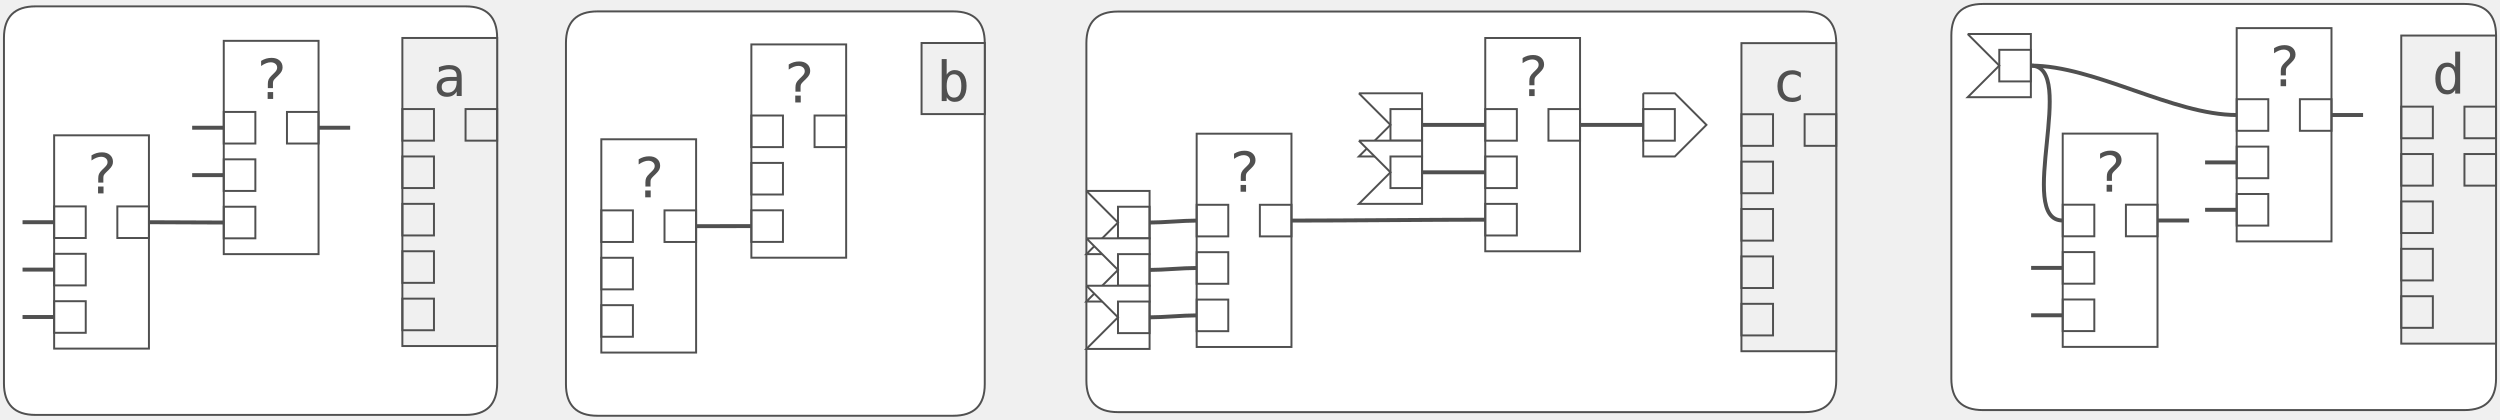
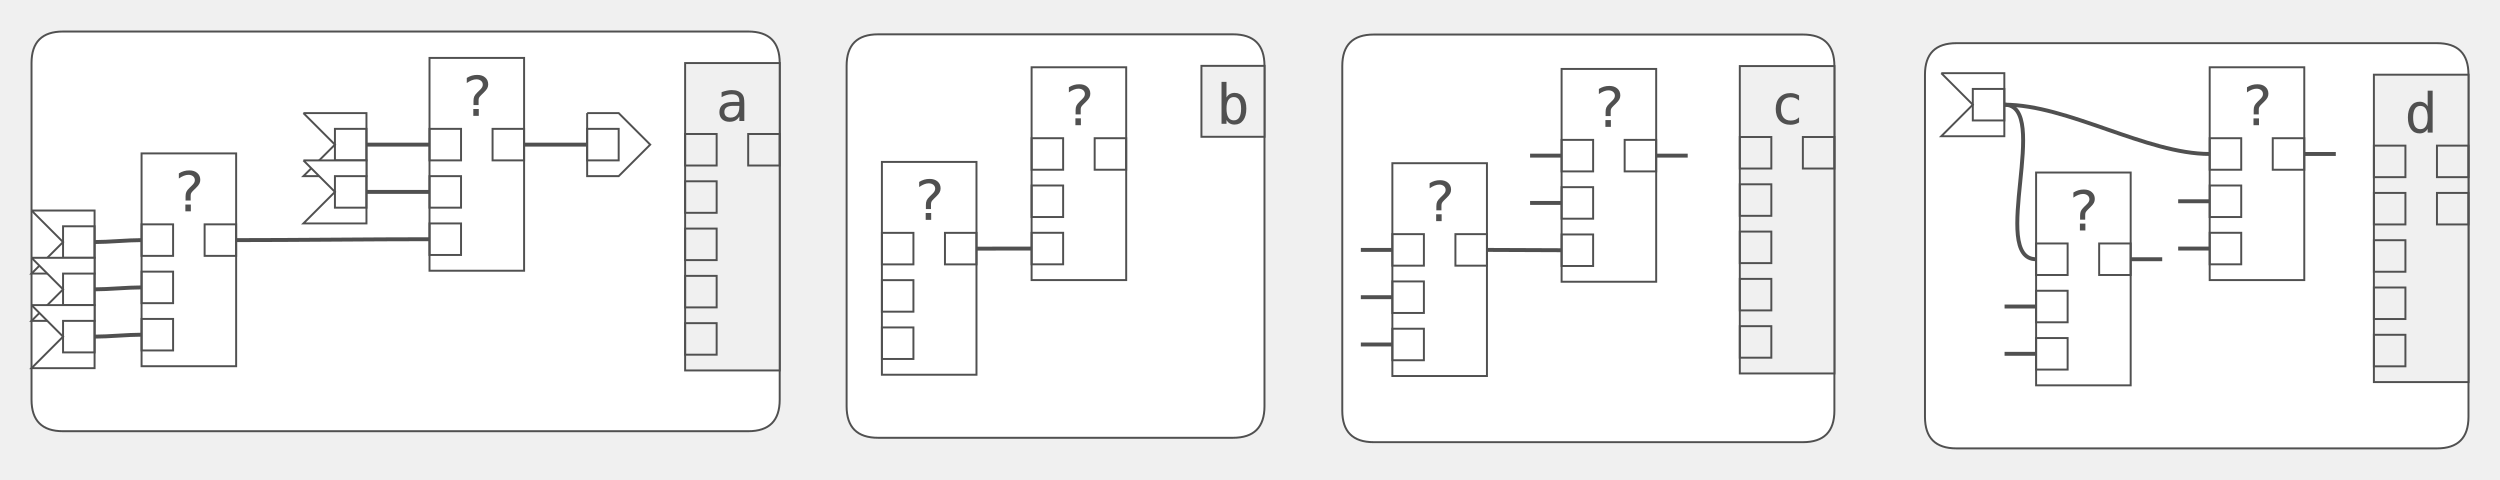
- <svg xmlns="http://www.w3.org/2000/svg" version="1.1" width="632.959" height="106.263">
+ <svg xmlns="http://www.w3.org/2000/svg" version="1.1" width="634.364" height="121.779">
  <defs />
-   <g transform="translate(-402.3686,-74.05709)">
+   <g transform="translate(-337.0373,-68.00673)">
    <g>
-       <path fill="white" stroke="#505050" paint-order="fill stroke markers" d=" M 403.369 83.669 L 403.369 171.106 Q 403.369 179.106 411.369 179.106 L 520.24 179.106 Q 528.24 179.106 528.24 171.106 L 528.24 83.669 Q 528.24 75.669 520.24 75.669 L 411.369 75.669 Q 403.369 75.669 403.369 83.669" stroke-miterlimit="10" stroke-width="0.5" stroke-dasharray="" />
-       <path fill="#F0F0F0" stroke="#505050" paint-order="fill stroke markers" d=" M 504.24 83.669 L 528.24 83.669 L 528.24 161.669 L 504.24 161.669 L 504.24 83.669 Z" stroke-miterlimit="10" stroke-width="0.5" stroke-dasharray="" />
+       <path fill="white" stroke="#505050" paint-order="fill stroke markers" d=" M 677.634 84.771 L 677.634 172.207 Q 677.634 180.207 685.634 180.207 L 794.506 180.207 Q 802.506 180.207 802.506 172.207 L 802.506 84.771 Q 802.506 76.771 794.506 76.771 L 685.634 76.771 Q 677.634 76.771 677.634 84.771" stroke-miterlimit="10" stroke-width="0.5" stroke-dasharray="" />
+       <path fill="#F0F0F0" stroke="#505050" paint-order="fill stroke markers" d=" M 778.506 84.771 L 802.506 84.771 L 802.506 162.771 L 778.506 162.771 L 778.506 84.771 Z" stroke-miterlimit="10" stroke-width="0.5" stroke-dasharray="" />
      <path fill="none" stroke="none" />
-       <text fill="#505050" stroke="none" font-family="monospace" font-size="14px" font-style="normal" font-weight="normal" text-decoration="normal" x="516.24" y="101.669" text-anchor="middle" dominant-baseline="text-after-edge">a</text>
-       <path fill="none" stroke="#505050" paint-order="fill stroke markers" d=" M 504.24 101.669 L 512.24 101.669 L 512.24 109.669 L 504.24 109.669 L 504.24 101.669 Z" stroke-miterlimit="10" stroke-width="0.5" stroke-dasharray="" />
-       <path fill="none" stroke="#505050" paint-order="fill stroke markers" d=" M 504.24 113.669 L 512.24 113.669 L 512.24 121.669 L 504.24 121.669 L 504.24 113.669 Z" stroke-miterlimit="10" stroke-width="0.5" stroke-dasharray="" />
-       <path fill="none" stroke="#505050" paint-order="fill stroke markers" d=" M 504.24 125.669 L 512.24 125.669 L 512.24 133.669 L 504.24 133.669 L 504.24 125.669 Z" stroke-miterlimit="10" stroke-width="0.5" stroke-dasharray="" />
-       <path fill="none" stroke="#505050" paint-order="fill stroke markers" d=" M 504.24 137.669 L 512.24 137.669 L 512.24 145.669 L 504.24 145.669 L 504.24 137.669 Z" stroke-miterlimit="10" stroke-width="0.5" stroke-dasharray="" />
-       <path fill="none" stroke="#505050" paint-order="fill stroke markers" d=" M 504.24 149.669 L 512.24 149.669 L 512.24 157.669 L 504.24 157.669 L 504.24 149.669 Z" stroke-miterlimit="10" stroke-width="0.5" stroke-dasharray="" />
-       <path fill="none" stroke="#505050" paint-order="fill stroke markers" d=" M 520.24 101.669 L 528.24 101.669 L 528.24 109.669 L 520.24 109.669 L 520.24 101.669 Z" stroke-miterlimit="10" stroke-width="0.5" stroke-dasharray="" />
-       <path fill="none" stroke="#505050" paint-order="fill stroke markers" d=" M 459.021 106.397 L 451.021 106.397 M 459.021 118.397 L 451.021 118.397 M 416.077 130.317 L 408.077 130.317 M 416.077 142.317 L 408.077 142.317 M 416.077 154.317 L 408.077 154.317 M 483.021 106.397 L 491.021 106.397" stroke-miterlimit="10" stroke-dasharray="" />
-       <path fill="white" stroke="#505050" paint-order="fill stroke markers" d=" M 416.077 108.317 L 440.077 108.317 L 440.077 162.317 L 416.077 162.317 L 416.077 108.317 Z" stroke-miterlimit="10" stroke-width="0.5" stroke-dasharray="" />
+       <text fill="#505050" stroke="none" font-family="monospace" font-size="14px" font-style="normal" font-weight="normal" text-decoration="normal" x="790.506" y="102.771" text-anchor="middle" dominant-baseline="text-after-edge">c</text>
+       <path fill="none" stroke="#505050" paint-order="fill stroke markers" d=" M 778.506 102.771 L 786.506 102.771 L 786.506 110.771 L 778.506 110.771 L 778.506 102.771 Z" stroke-miterlimit="10" stroke-width="0.5" stroke-dasharray="" />
+       <path fill="none" stroke="#505050" paint-order="fill stroke markers" d=" M 778.506 114.771 L 786.506 114.771 L 786.506 122.771 L 778.506 122.771 L 778.506 114.771 Z" stroke-miterlimit="10" stroke-width="0.5" stroke-dasharray="" />
+       <path fill="none" stroke="#505050" paint-order="fill stroke markers" d=" M 778.506 126.771 L 786.506 126.771 L 786.506 134.771 L 778.506 134.771 L 778.506 126.771 Z" stroke-miterlimit="10" stroke-width="0.5" stroke-dasharray="" />
+       <path fill="none" stroke="#505050" paint-order="fill stroke markers" d=" M 778.506 138.771 L 786.506 138.771 L 786.506 146.771 L 778.506 146.771 L 778.506 138.771 Z" stroke-miterlimit="10" stroke-width="0.5" stroke-dasharray="" />
+       <path fill="none" stroke="#505050" paint-order="fill stroke markers" d=" M 778.506 150.771 L 786.506 150.771 L 786.506 158.771 L 778.506 158.771 L 778.506 150.771 Z" stroke-miterlimit="10" stroke-width="0.5" stroke-dasharray="" />
+       <path fill="none" stroke="#505050" paint-order="fill stroke markers" d=" M 794.506 102.771 L 802.506 102.771 L 802.506 110.771 L 794.506 110.771 L 794.506 102.771 Z" stroke-miterlimit="10" stroke-width="0.5" stroke-dasharray="" />
+       <path fill="none" stroke="#505050" paint-order="fill stroke markers" d=" M 733.287 107.499 L 725.287 107.499 M 733.287 119.499 L 725.287 119.499 M 690.343 131.419 L 682.343 131.419 M 690.343 143.419 L 682.343 143.419 M 690.343 155.419 L 682.343 155.419 M 757.287 107.499 L 765.287 107.499" stroke-miterlimit="10" stroke-dasharray="" />
+       <path fill="white" stroke="#505050" paint-order="fill stroke markers" d=" M 690.343 109.419 L 714.343 109.419 L 714.343 163.419 L 690.343 163.419 L 690.343 109.419 Z" stroke-miterlimit="10" stroke-width="0.5" stroke-dasharray="" />
      <path fill="#F0F0F0" stroke="none" paint-order="stroke fill markers" d="" />
      <path fill="none" stroke="none" />
-       <text fill="#505050" stroke="none" font-family="monospace" font-size="14px" font-style="normal" font-weight="normal" text-decoration="normal" x="428.077" y="126.317" text-anchor="middle" dominant-baseline="text-after-edge">?</text>
-       <path fill="none" stroke="#505050" paint-order="fill stroke markers" d=" M 416.077 126.317 L 424.077 126.317 L 424.077 134.317 L 416.077 134.317 L 416.077 126.317 Z" stroke-miterlimit="10" stroke-width="0.5" stroke-dasharray="" />
-       <path fill="none" stroke="#505050" paint-order="fill stroke markers" d=" M 416.077 138.317 L 424.077 138.317 L 424.077 146.317 L 416.077 146.317 L 416.077 138.317 Z" stroke-miterlimit="10" stroke-width="0.5" stroke-dasharray="" />
-       <path fill="none" stroke="#505050" paint-order="fill stroke markers" d=" M 416.077 150.317 L 424.077 150.317 L 424.077 158.317 L 416.077 158.317 L 416.077 150.317 Z" stroke-miterlimit="10" stroke-width="0.5" stroke-dasharray="" />
-       <path fill="none" stroke="#505050" paint-order="fill stroke markers" d=" M 432.077 126.317 L 440.077 126.317 L 440.077 134.317 L 432.077 134.317 L 432.077 126.317 Z" stroke-miterlimit="10" stroke-width="0.5" stroke-dasharray="" />
-       <path fill="white" stroke="#505050" paint-order="fill stroke markers" d=" M 459.021 84.397 L 483.021 84.397 L 483.021 138.397 L 459.021 138.397 L 459.021 84.397 Z" stroke-miterlimit="10" stroke-width="0.5" stroke-dasharray="" />
+       <text fill="#505050" stroke="none" font-family="monospace" font-size="14px" font-style="normal" font-weight="normal" text-decoration="normal" x="702.343" y="127.419" text-anchor="middle" dominant-baseline="text-after-edge">?</text>
+       <path fill="none" stroke="#505050" paint-order="fill stroke markers" d=" M 690.343 127.419 L 698.343 127.419 L 698.343 135.419 L 690.343 135.419 L 690.343 127.419 Z" stroke-miterlimit="10" stroke-width="0.5" stroke-dasharray="" />
+       <path fill="none" stroke="#505050" paint-order="fill stroke markers" d=" M 690.343 139.419 L 698.343 139.419 L 698.343 147.419 L 690.343 147.419 L 690.343 139.419 Z" stroke-miterlimit="10" stroke-width="0.5" stroke-dasharray="" />
+       <path fill="none" stroke="#505050" paint-order="fill stroke markers" d=" M 690.343 151.419 L 698.343 151.419 L 698.343 159.419 L 690.343 159.419 L 690.343 151.419 Z" stroke-miterlimit="10" stroke-width="0.5" stroke-dasharray="" />
+       <path fill="none" stroke="#505050" paint-order="fill stroke markers" d=" M 706.343 127.419 L 714.343 127.419 L 714.343 135.419 L 706.343 135.419 L 706.343 127.419 Z" stroke-miterlimit="10" stroke-width="0.5" stroke-dasharray="" />
+       <path fill="white" stroke="#505050" paint-order="fill stroke markers" d=" M 733.287 85.499 L 757.287 85.499 L 757.287 139.499 L 733.287 139.499 L 733.287 85.499 Z" stroke-miterlimit="10" stroke-width="0.5" stroke-dasharray="" />
      <path fill="#F0F0F0" stroke="none" paint-order="stroke fill markers" d="" />
      <path fill="none" stroke="none" />
-       <text fill="#505050" stroke="none" font-family="monospace" font-size="14px" font-style="normal" font-weight="normal" text-decoration="normal" x="471.021" y="102.397" text-anchor="middle" dominant-baseline="text-after-edge">?</text>
-       <path fill="none" stroke="#505050" paint-order="fill stroke markers" d=" M 459.021 102.397 L 467.021 102.397 L 467.021 110.397 L 459.021 110.397 L 459.021 102.397 Z" stroke-miterlimit="10" stroke-width="0.5" stroke-dasharray="" />
-       <path fill="none" stroke="#505050" paint-order="fill stroke markers" d=" M 459.021 114.397 L 467.021 114.397 L 467.021 122.397 L 459.021 122.397 L 459.021 114.397 Z" stroke-miterlimit="10" stroke-width="0.5" stroke-dasharray="" />
-       <path fill="none" stroke="#505050" paint-order="fill stroke markers" d=" M 459.021 126.397 L 467.021 126.397 L 467.021 134.397 L 459.021 134.397 L 459.021 126.397 Z" stroke-miterlimit="10" stroke-width="0.5" stroke-dasharray="" />
-       <path fill="none" stroke="#505050" paint-order="fill stroke markers" d=" M 475.021 102.397 L 483.021 102.397 L 483.021 110.397 L 475.021 110.397 L 475.021 102.397 Z" stroke-miterlimit="10" stroke-width="0.5" stroke-dasharray="" />
-       <path fill="white" stroke="#505050" paint-order="fill stroke markers" d=" M 545.659 84.944 L 545.659 171.32 Q 545.659 179.32 553.659 179.32 L 643.692 179.32 Q 651.692 179.32 651.692 171.32 L 651.692 84.944 Q 651.692 76.944 643.692 76.944 L 553.659 76.944 Q 545.659 76.944 545.659 84.944" stroke-miterlimit="10" stroke-width="0.5" stroke-dasharray="" />
-       <path fill="#F0F0F0" stroke="#505050" paint-order="fill stroke markers" d=" M 635.692 84.944 L 651.692 84.944 L 651.692 102.944 L 635.692 102.944 L 635.692 84.944 Z" stroke-miterlimit="10" stroke-width="0.5" stroke-dasharray="" />
+       <text fill="#505050" stroke="none" font-family="monospace" font-size="14px" font-style="normal" font-weight="normal" text-decoration="normal" x="745.287" y="103.499" text-anchor="middle" dominant-baseline="text-after-edge">?</text>
+       <path fill="none" stroke="#505050" paint-order="fill stroke markers" d=" M 733.287 103.499 L 741.287 103.499 L 741.287 111.499 L 733.287 111.499 L 733.287 103.499 Z" stroke-miterlimit="10" stroke-width="0.5" stroke-dasharray="" />
+       <path fill="none" stroke="#505050" paint-order="fill stroke markers" d=" M 733.287 115.499 L 741.287 115.499 L 741.287 123.499 L 733.287 123.499 L 733.287 115.499 Z" stroke-miterlimit="10" stroke-width="0.5" stroke-dasharray="" />
+       <path fill="none" stroke="#505050" paint-order="fill stroke markers" d=" M 733.287 127.499 L 741.287 127.499 L 741.287 135.499 L 733.287 135.499 L 733.287 127.499 Z" stroke-miterlimit="10" stroke-width="0.5" stroke-dasharray="" />
+       <path fill="none" stroke="#505050" paint-order="fill stroke markers" d=" M 749.287 103.499 L 757.287 103.499 L 757.287 111.499 L 749.287 111.499 L 749.287 103.499 Z" stroke-miterlimit="10" stroke-width="0.5" stroke-dasharray="" />
+       <path fill="white" stroke="#505050" paint-order="fill stroke markers" d=" M 551.862 84.717 L 551.862 171.093 Q 551.862 179.093 559.862 179.093 L 649.895 179.093 Q 657.895 179.093 657.895 171.093 L 657.895 84.717 Q 657.895 76.717 649.895 76.717 L 559.862 76.717 Q 551.862 76.717 551.862 84.717" stroke-miterlimit="10" stroke-width="0.5" stroke-dasharray="" />
+       <path fill="#F0F0F0" stroke="#505050" paint-order="fill stroke markers" d=" M 641.895 84.717 L 657.895 84.717 L 657.895 102.717 L 641.895 102.717 L 641.895 84.717 Z" stroke-miterlimit="10" stroke-width="0.5" stroke-dasharray="" />
      <path fill="none" stroke="none" />
-       <text fill="#505050" stroke="none" font-family="monospace" font-size="14px" font-style="normal" font-weight="normal" text-decoration="normal" x="643.692" y="102.944" text-anchor="middle" dominant-baseline="text-after-edge">b</text>
-       <path fill="white" stroke="#505050" paint-order="fill stroke markers" d=" M 554.612 109.32 L 578.612 109.32 L 578.612 163.32 L 554.612 163.32 L 554.612 109.32 Z" stroke-miterlimit="10" stroke-width="0.5" stroke-dasharray="" />
+       <text fill="#505050" stroke="none" font-family="monospace" font-size="14px" font-style="normal" font-weight="normal" text-decoration="normal" x="649.895" y="102.717" text-anchor="middle" dominant-baseline="text-after-edge">b</text>
+       <path fill="white" stroke="#505050" paint-order="fill stroke markers" d=" M 560.815 109.093 L 584.815 109.093 L 584.815 163.093 L 560.815 163.093 L 560.815 109.093 Z" stroke-miterlimit="10" stroke-width="0.5" stroke-dasharray="" />
      <path fill="#F0F0F0" stroke="none" paint-order="stroke fill markers" d="" />
      <path fill="none" stroke="none" />
-       <text fill="#505050" stroke="none" font-family="monospace" font-size="14px" font-style="normal" font-weight="normal" text-decoration="normal" x="566.612" y="127.32" text-anchor="middle" dominant-baseline="text-after-edge">?</text>
-       <path fill="none" stroke="#505050" paint-order="fill stroke markers" d=" M 554.612 127.32 L 562.612 127.32 L 562.612 135.32 L 554.612 135.32 L 554.612 127.32 Z" stroke-miterlimit="10" stroke-width="0.5" stroke-dasharray="" />
-       <path fill="none" stroke="#505050" paint-order="fill stroke markers" d=" M 554.612 139.32 L 562.612 139.32 L 562.612 147.32 L 554.612 147.32 L 554.612 139.32 Z" stroke-miterlimit="10" stroke-width="0.5" stroke-dasharray="" />
-       <path fill="none" stroke="#505050" paint-order="fill stroke markers" d=" M 554.612 151.32 L 562.612 151.32 L 562.612 159.32 L 554.612 159.32 L 554.612 151.32 Z" stroke-miterlimit="10" stroke-width="0.5" stroke-dasharray="" />
-       <path fill="none" stroke="#505050" paint-order="fill stroke markers" d=" M 570.612 127.32 L 578.612 127.32 L 578.612 135.32 L 570.612 135.32 L 570.612 127.32 Z" stroke-miterlimit="10" stroke-width="0.5" stroke-dasharray="" />
-       <path fill="white" stroke="#505050" paint-order="fill stroke markers" d=" M 592.601 85.303 L 616.601 85.303 L 616.601 139.303 L 592.601 139.303 L 592.601 85.303 Z" stroke-miterlimit="10" stroke-width="0.5" stroke-dasharray="" />
+       <text fill="#505050" stroke="none" font-family="monospace" font-size="14px" font-style="normal" font-weight="normal" text-decoration="normal" x="572.815" y="127.093" text-anchor="middle" dominant-baseline="text-after-edge">?</text>
+       <path fill="none" stroke="#505050" paint-order="fill stroke markers" d=" M 560.815 127.093 L 568.815 127.093 L 568.815 135.093 L 560.815 135.093 L 560.815 127.093 Z" stroke-miterlimit="10" stroke-width="0.5" stroke-dasharray="" />
+       <path fill="none" stroke="#505050" paint-order="fill stroke markers" d=" M 560.815 139.093 L 568.815 139.093 L 568.815 147.093 L 560.815 147.093 L 560.815 139.093 Z" stroke-miterlimit="10" stroke-width="0.5" stroke-dasharray="" />
+       <path fill="none" stroke="#505050" paint-order="fill stroke markers" d=" M 560.815 151.093 L 568.815 151.093 L 568.815 159.093 L 560.815 159.093 L 560.815 151.093 Z" stroke-miterlimit="10" stroke-width="0.5" stroke-dasharray="" />
+       <path fill="none" stroke="#505050" paint-order="fill stroke markers" d=" M 576.815 127.093 L 584.815 127.093 L 584.815 135.093 L 576.815 135.093 L 576.815 127.093 Z" stroke-miterlimit="10" stroke-width="0.5" stroke-dasharray="" />
+       <path fill="white" stroke="#505050" paint-order="fill stroke markers" d=" M 598.804 85.076 L 622.804 85.076 L 622.804 139.076 L 598.804 139.076 L 598.804 85.076 Z" stroke-miterlimit="10" stroke-width="0.5" stroke-dasharray="" />
      <path fill="#F0F0F0" stroke="none" paint-order="stroke fill markers" d="" />
      <path fill="none" stroke="none" />
-       <text fill="#505050" stroke="none" font-family="monospace" font-size="14px" font-style="normal" font-weight="normal" text-decoration="normal" x="604.601" y="103.303" text-anchor="middle" dominant-baseline="text-after-edge">?</text>
-       <path fill="none" stroke="#505050" paint-order="fill stroke markers" d=" M 592.601 103.303 L 600.601 103.303 L 600.601 111.303 L 592.601 111.303 L 592.601 103.303 Z" stroke-miterlimit="10" stroke-width="0.5" stroke-dasharray="" />
-       <path fill="none" stroke="#505050" paint-order="fill stroke markers" d=" M 592.601 115.303 L 600.601 115.303 L 600.601 123.303 L 592.601 123.303 L 592.601 115.303 Z" stroke-miterlimit="10" stroke-width="0.5" stroke-dasharray="" />
-       <path fill="none" stroke="#505050" paint-order="fill stroke markers" d=" M 592.601 127.303 L 600.601 127.303 L 600.601 135.303 L 592.601 135.303 L 592.601 127.303 Z" stroke-miterlimit="10" stroke-width="0.5" stroke-dasharray="" />
-       <path fill="none" stroke="#505050" paint-order="fill stroke markers" d=" M 608.601 103.303 L 616.601 103.303 L 616.601 111.303 L 608.601 111.303 L 608.601 103.303 Z" stroke-miterlimit="10" stroke-width="0.5" stroke-dasharray="" />
-       <path fill="white" stroke="#505050" paint-order="fill stroke markers" d=" M 677.424 84.979 L 677.424 170.399 Q 677.424 178.399 685.424 178.399 L 859.271 178.399 Q 867.271 178.399 867.271 170.399 L 867.271 84.979 Q 867.271 76.979 859.271 76.979 L 685.424 76.979 Q 677.424 76.979 677.424 84.979" stroke-miterlimit="10" stroke-width="0.5" stroke-dasharray="" />
-       <path fill="#F0F0F0" stroke="#505050" paint-order="fill stroke markers" d=" M 843.271 84.979 L 867.271 84.979 L 867.271 162.979 L 843.271 162.979 L 843.271 84.979 Z" stroke-miterlimit="10" stroke-width="0.5" stroke-dasharray="" />
+       <text fill="#505050" stroke="none" font-family="monospace" font-size="14px" font-style="normal" font-weight="normal" text-decoration="normal" x="610.804" y="103.076" text-anchor="middle" dominant-baseline="text-after-edge">?</text>
+       <path fill="none" stroke="#505050" paint-order="fill stroke markers" d=" M 598.804 103.076 L 606.804 103.076 L 606.804 111.076 L 598.804 111.076 L 598.804 103.076 Z" stroke-miterlimit="10" stroke-width="0.5" stroke-dasharray="" />
+       <path fill="none" stroke="#505050" paint-order="fill stroke markers" d=" M 598.804 115.076 L 606.804 115.076 L 606.804 123.076 L 598.804 123.076 L 598.804 115.076 Z" stroke-miterlimit="10" stroke-width="0.5" stroke-dasharray="" />
+       <path fill="none" stroke="#505050" paint-order="fill stroke markers" d=" M 598.804 127.076 L 606.804 127.076 L 606.804 135.076 L 598.804 135.076 L 598.804 127.076 Z" stroke-miterlimit="10" stroke-width="0.5" stroke-dasharray="" />
+       <path fill="none" stroke="#505050" paint-order="fill stroke markers" d=" M 614.804 103.076 L 622.804 103.076 L 622.804 111.076 L 614.804 111.076 L 614.804 103.076 Z" stroke-miterlimit="10" stroke-width="0.5" stroke-dasharray="" />
+       <path fill="white" stroke="#505050" paint-order="fill stroke markers" d=" M 345.037 84.007 L 345.037 169.426 Q 345.037 177.426 353.037 177.426 L 526.885 177.426 Q 534.885 177.426 534.885 169.426 L 534.885 84.007 Q 534.885 76.007 526.885 76.007 L 353.037 76.007 Q 345.037 76.007 345.037 84.007" stroke-miterlimit="10" stroke-width="0.5" stroke-dasharray="" />
+       <path fill="#F0F0F0" stroke="#505050" paint-order="fill stroke markers" d=" M 510.885 84.007 L 534.885 84.007 L 534.885 162.007 L 510.885 162.007 L 510.885 84.007 Z" stroke-miterlimit="10" stroke-width="0.5" stroke-dasharray="" />
      <path fill="none" stroke="none" />
-       <text fill="#505050" stroke="none" font-family="monospace" font-size="14px" font-style="normal" font-weight="normal" text-decoration="normal" x="855.271" y="102.979" text-anchor="middle" dominant-baseline="text-after-edge">c</text>
-       <path fill="none" stroke="#505050" paint-order="fill stroke markers" d=" M 843.271 102.979 L 851.271 102.979 L 851.271 110.979 L 843.271 110.979 L 843.271 102.979 Z" stroke-miterlimit="10" stroke-width="0.5" stroke-dasharray="" />
-       <path fill="none" stroke="#505050" paint-order="fill stroke markers" d=" M 843.271 114.979 L 851.271 114.979 L 851.271 122.979 L 843.271 122.979 L 843.271 114.979 Z" stroke-miterlimit="10" stroke-width="0.5" stroke-dasharray="" />
-       <path fill="none" stroke="#505050" paint-order="fill stroke markers" d=" M 843.271 126.979 L 851.271 126.979 L 851.271 134.979 L 843.271 134.979 L 843.271 126.979 Z" stroke-miterlimit="10" stroke-width="0.5" stroke-dasharray="" />
-       <path fill="none" stroke="#505050" paint-order="fill stroke markers" d=" M 843.271 138.979 L 851.271 138.979 L 851.271 146.979 L 843.271 146.979 L 843.271 138.979 Z" stroke-miterlimit="10" stroke-width="0.5" stroke-dasharray="" />
-       <path fill="none" stroke="#505050" paint-order="fill stroke markers" d=" M 843.271 150.979 L 851.271 150.979 L 851.271 158.979 L 843.271 158.979 L 843.271 150.979 Z" stroke-miterlimit="10" stroke-width="0.5" stroke-dasharray="" />
-       <path fill="none" stroke="#505050" paint-order="fill stroke markers" d=" M 859.271 102.979 L 867.271 102.979 L 867.271 110.979 L 859.271 110.979 L 859.271 102.979 Z" stroke-miterlimit="10" stroke-width="0.5" stroke-dasharray="" />
-       <path fill="white" stroke="#505050" paint-order="fill stroke markers" d=" M 705.346 107.906 L 729.346 107.906 L 729.346 161.906 L 705.346 161.906 L 705.346 107.906 Z" stroke-miterlimit="10" stroke-width="0.5" stroke-dasharray="" />
+       <text fill="#505050" stroke="none" font-family="monospace" font-size="14px" font-style="normal" font-weight="normal" text-decoration="normal" x="522.885" y="102.007" text-anchor="middle" dominant-baseline="text-after-edge">a</text>
+       <path fill="none" stroke="#505050" paint-order="fill stroke markers" d=" M 510.885 102.007 L 518.885 102.007 L 518.885 110.007 L 510.885 110.007 L 510.885 102.007 Z" stroke-miterlimit="10" stroke-width="0.5" stroke-dasharray="" />
+       <path fill="none" stroke="#505050" paint-order="fill stroke markers" d=" M 510.885 114.007 L 518.885 114.007 L 518.885 122.007 L 510.885 122.007 L 510.885 114.007 Z" stroke-miterlimit="10" stroke-width="0.5" stroke-dasharray="" />
+       <path fill="none" stroke="#505050" paint-order="fill stroke markers" d=" M 510.885 126.007 L 518.885 126.007 L 518.885 134.007 L 510.885 134.007 L 510.885 126.007 Z" stroke-miterlimit="10" stroke-width="0.5" stroke-dasharray="" />
+       <path fill="none" stroke="#505050" paint-order="fill stroke markers" d=" M 510.885 138.007 L 518.885 138.007 L 518.885 146.007 L 510.885 146.007 L 510.885 138.007 Z" stroke-miterlimit="10" stroke-width="0.5" stroke-dasharray="" />
+       <path fill="none" stroke="#505050" paint-order="fill stroke markers" d=" M 510.885 150.007 L 518.885 150.007 L 518.885 158.007 L 510.885 158.007 L 510.885 150.007 Z" stroke-miterlimit="10" stroke-width="0.5" stroke-dasharray="" />
+       <path fill="none" stroke="#505050" paint-order="fill stroke markers" d=" M 526.885 102.007 L 534.885 102.007 L 534.885 110.007 L 526.885 110.007 L 526.885 102.007 Z" stroke-miterlimit="10" stroke-width="0.5" stroke-dasharray="" />
+       <path fill="white" stroke="#505050" paint-order="fill stroke markers" d=" M 372.959 106.933 L 396.959 106.933 L 396.959 160.933 L 372.959 160.933 L 372.959 106.933 Z" stroke-miterlimit="10" stroke-width="0.5" stroke-dasharray="" />
      <path fill="#F0F0F0" stroke="none" paint-order="stroke fill markers" d="" />
      <path fill="none" stroke="none" />
-       <text fill="#505050" stroke="none" font-family="monospace" font-size="14px" font-style="normal" font-weight="normal" text-decoration="normal" x="717.346" y="125.906" text-anchor="middle" dominant-baseline="text-after-edge">?</text>
-       <path fill="none" stroke="#505050" paint-order="fill stroke markers" d=" M 705.346 125.906 L 713.346 125.906 L 713.346 133.906 L 705.346 133.906 L 705.346 125.906 Z" stroke-miterlimit="10" stroke-width="0.5" stroke-dasharray="" />
-       <path fill="none" stroke="#505050" paint-order="fill stroke markers" d=" M 705.346 137.906 L 713.346 137.906 L 713.346 145.906 L 705.346 145.906 L 705.346 137.906 Z" stroke-miterlimit="10" stroke-width="0.5" stroke-dasharray="" />
-       <path fill="none" stroke="#505050" paint-order="fill stroke markers" d=" M 705.346 149.906 L 713.346 149.906 L 713.346 157.906 L 705.346 157.906 L 705.346 149.906 Z" stroke-miterlimit="10" stroke-width="0.5" stroke-dasharray="" />
-       <path fill="none" stroke="#505050" paint-order="fill stroke markers" d=" M 721.346 125.906 L 729.346 125.906 L 729.346 133.906 L 721.346 133.906 L 721.346 125.906 Z" stroke-miterlimit="10" stroke-width="0.5" stroke-dasharray="" />
-       <path fill="white" stroke="#505050" paint-order="fill stroke markers" d=" M 778.411 83.676 L 802.411 83.676 L 802.411 137.676 L 778.411 137.676 L 778.411 83.676 Z" stroke-miterlimit="10" stroke-width="0.5" stroke-dasharray="" />
+       <text fill="#505050" stroke="none" font-family="monospace" font-size="14px" font-style="normal" font-weight="normal" text-decoration="normal" x="384.959" y="124.933" text-anchor="middle" dominant-baseline="text-after-edge">?</text>
+       <path fill="none" stroke="#505050" paint-order="fill stroke markers" d=" M 372.959 124.933 L 380.959 124.933 L 380.959 132.933 L 372.959 132.933 L 372.959 124.933 Z" stroke-miterlimit="10" stroke-width="0.5" stroke-dasharray="" />
+       <path fill="none" stroke="#505050" paint-order="fill stroke markers" d=" M 372.959 136.933 L 380.959 136.933 L 380.959 144.933 L 372.959 144.933 L 372.959 136.933 Z" stroke-miterlimit="10" stroke-width="0.5" stroke-dasharray="" />
+       <path fill="none" stroke="#505050" paint-order="fill stroke markers" d=" M 372.959 148.933 L 380.959 148.933 L 380.959 156.933 L 372.959 156.933 L 372.959 148.933 Z" stroke-miterlimit="10" stroke-width="0.5" stroke-dasharray="" />
+       <path fill="none" stroke="#505050" paint-order="fill stroke markers" d=" M 388.959 124.933 L 396.959 124.933 L 396.959 132.933 L 388.959 132.933 L 388.959 124.933 Z" stroke-miterlimit="10" stroke-width="0.5" stroke-dasharray="" />
+       <path fill="white" stroke="#505050" paint-order="fill stroke markers" d=" M 446.024 82.703 L 470.024 82.703 L 470.024 136.703 L 446.024 136.703 L 446.024 82.703 Z" stroke-miterlimit="10" stroke-width="0.5" stroke-dasharray="" />
      <path fill="#F0F0F0" stroke="none" paint-order="stroke fill markers" d="" />
      <path fill="none" stroke="none" />
-       <text fill="#505050" stroke="none" font-family="monospace" font-size="14px" font-style="normal" font-weight="normal" text-decoration="normal" x="790.411" y="101.676" text-anchor="middle" dominant-baseline="text-after-edge">?</text>
-       <path fill="none" stroke="#505050" paint-order="fill stroke markers" d=" M 778.411 101.676 L 786.411 101.676 L 786.411 109.676 L 778.411 109.676 L 778.411 101.676 Z" stroke-miterlimit="10" stroke-width="0.5" stroke-dasharray="" />
-       <path fill="none" stroke="#505050" paint-order="fill stroke markers" d=" M 778.411 113.676 L 786.411 113.676 L 786.411 121.676 L 778.411 121.676 L 778.411 113.676 Z" stroke-miterlimit="10" stroke-width="0.5" stroke-dasharray="" />
-       <path fill="none" stroke="#505050" paint-order="fill stroke markers" d=" M 778.411 125.676 L 786.411 125.676 L 786.411 133.676 L 778.411 133.676 L 778.411 125.676 Z" stroke-miterlimit="10" stroke-width="0.5" stroke-dasharray="" />
-       <path fill="none" stroke="#505050" paint-order="fill stroke markers" d=" M 794.411 101.676 L 802.411 101.676 L 802.411 109.676 L 794.411 109.676 L 794.411 101.676 Z" stroke-miterlimit="10" stroke-width="0.5" stroke-dasharray="" />
-       <path fill="white" stroke="#505050" paint-order="fill stroke markers" d=" M 677.424 122.399 L 693.424 122.399 L 693.424 138.399 L 677.424 138.399 L 685.424 130.399 L 677.424 122.399" stroke-miterlimit="10" stroke-width="0.5" stroke-dasharray="" />
+       <text fill="#505050" stroke="none" font-family="monospace" font-size="14px" font-style="normal" font-weight="normal" text-decoration="normal" x="458.024" y="100.703" text-anchor="middle" dominant-baseline="text-after-edge">?</text>
+       <path fill="none" stroke="#505050" paint-order="fill stroke markers" d=" M 446.024 100.703 L 454.024 100.703 L 454.024 108.703 L 446.024 108.703 L 446.024 100.703 Z" stroke-miterlimit="10" stroke-width="0.5" stroke-dasharray="" />
+       <path fill="none" stroke="#505050" paint-order="fill stroke markers" d=" M 446.024 112.703 L 454.024 112.703 L 454.024 120.703 L 446.024 120.703 L 446.024 112.703 Z" stroke-miterlimit="10" stroke-width="0.5" stroke-dasharray="" />
+       <path fill="none" stroke="#505050" paint-order="fill stroke markers" d=" M 446.024 124.703 L 454.024 124.703 L 454.024 132.703 L 446.024 132.703 L 446.024 124.703 Z" stroke-miterlimit="10" stroke-width="0.5" stroke-dasharray="" />
+       <path fill="none" stroke="#505050" paint-order="fill stroke markers" d=" M 462.024 100.703 L 470.024 100.703 L 470.024 108.703 L 462.024 108.703 L 462.024 100.703 Z" stroke-miterlimit="10" stroke-width="0.5" stroke-dasharray="" />
+       <path fill="white" stroke="#505050" paint-order="fill stroke markers" d=" M 345.037 121.426 L 361.037 121.426 L 361.037 137.426 L 345.037 137.426 L 353.037 129.426 L 345.037 121.426" stroke-miterlimit="10" stroke-width="0.5" stroke-dasharray="" />
      <path fill="none" stroke="none" />
-       <path fill="none" stroke="#505050" paint-order="fill stroke markers" d=" M 685.424 126.399 L 693.424 126.399 L 693.424 134.399 L 685.424 134.399 L 685.424 126.399 Z" stroke-miterlimit="10" stroke-width="0.5" stroke-dasharray="" />
-       <path fill="white" stroke="#505050" paint-order="fill stroke markers" d=" M 677.424 134.399 L 693.424 134.399 L 693.424 150.399 L 677.424 150.399 L 685.424 142.399 L 677.424 134.399" stroke-miterlimit="10" stroke-width="0.5" stroke-dasharray="" />
+       <path fill="none" stroke="#505050" paint-order="fill stroke markers" d=" M 353.037 125.426 L 361.037 125.426 L 361.037 133.426 L 353.037 133.426 L 353.037 125.426 Z" stroke-miterlimit="10" stroke-width="0.5" stroke-dasharray="" />
+       <path fill="white" stroke="#505050" paint-order="fill stroke markers" d=" M 345.037 133.426 L 361.037 133.426 L 361.037 149.426 L 345.037 149.426 L 353.037 141.426 L 345.037 133.426" stroke-miterlimit="10" stroke-width="0.5" stroke-dasharray="" />
      <path fill="none" stroke="none" />
-       <path fill="none" stroke="#505050" paint-order="fill stroke markers" d=" M 685.424 138.399 L 693.424 138.399 L 693.424 146.399 L 685.424 146.399 L 685.424 138.399 Z" stroke-miterlimit="10" stroke-width="0.5" stroke-dasharray="" />
-       <path fill="white" stroke="#505050" paint-order="fill stroke markers" d=" M 677.424 146.399 L 693.424 146.399 L 693.424 162.399 L 677.424 162.399 L 685.424 154.399 L 677.424 146.399" stroke-miterlimit="10" stroke-width="0.5" stroke-dasharray="" />
+       <path fill="none" stroke="#505050" paint-order="fill stroke markers" d=" M 353.037 137.426 L 361.037 137.426 L 361.037 145.426 L 353.037 145.426 L 353.037 137.426 Z" stroke-miterlimit="10" stroke-width="0.5" stroke-dasharray="" />
+       <path fill="white" stroke="#505050" paint-order="fill stroke markers" d=" M 345.037 145.426 L 361.037 145.426 L 361.037 161.426 L 345.037 161.426 L 353.037 153.426 L 345.037 145.426" stroke-miterlimit="10" stroke-width="0.5" stroke-dasharray="" />
      <path fill="none" stroke="none" />
-       <path fill="none" stroke="#505050" paint-order="fill stroke markers" d=" M 685.424 150.399 L 693.424 150.399 L 693.424 158.399 L 685.424 158.399 L 685.424 150.399 Z" stroke-miterlimit="10" stroke-width="0.5" stroke-dasharray="" />
-       <path fill="white" stroke="#505050" paint-order="fill stroke markers" d=" M 746.411 97.676 L 762.411 97.676 L 762.411 113.676 L 746.411 113.676 L 754.411 105.676 L 746.411 97.676" stroke-miterlimit="10" stroke-width="0.5" stroke-dasharray="" />
+       <path fill="none" stroke="#505050" paint-order="fill stroke markers" d=" M 353.037 149.426 L 361.037 149.426 L 361.037 157.426 L 353.037 157.426 L 353.037 149.426 Z" stroke-miterlimit="10" stroke-width="0.5" stroke-dasharray="" />
+       <path fill="white" stroke="#505050" paint-order="fill stroke markers" d=" M 414.024 96.703 L 430.024 96.703 L 430.024 112.703 L 414.024 112.703 L 422.024 104.703 L 414.024 96.703" stroke-miterlimit="10" stroke-width="0.5" stroke-dasharray="" />
      <path fill="none" stroke="none" />
-       <path fill="none" stroke="#505050" paint-order="fill stroke markers" d=" M 754.411 101.676 L 762.411 101.676 L 762.411 109.676 L 754.411 109.676 L 754.411 101.676 Z" stroke-miterlimit="10" stroke-width="0.5" stroke-dasharray="" />
-       <path fill="white" stroke="#505050" paint-order="fill stroke markers" d=" M 746.411 109.676 L 762.411 109.676 L 762.411 125.676 L 746.411 125.676 L 754.411 117.676 L 746.411 109.676" stroke-miterlimit="10" stroke-width="0.5" stroke-dasharray="" />
+       <path fill="none" stroke="#505050" paint-order="fill stroke markers" d=" M 422.024 100.703 L 430.024 100.703 L 430.024 108.703 L 422.024 108.703 L 422.024 100.703 Z" stroke-miterlimit="10" stroke-width="0.5" stroke-dasharray="" />
+       <path fill="white" stroke="#505050" paint-order="fill stroke markers" d=" M 414.024 108.703 L 430.024 108.703 L 430.024 124.703 L 414.024 124.703 L 422.024 116.703 L 414.024 108.703" stroke-miterlimit="10" stroke-width="0.5" stroke-dasharray="" />
      <path fill="none" stroke="none" />
-       <path fill="none" stroke="#505050" paint-order="fill stroke markers" d=" M 754.411 113.676 L 762.411 113.676 L 762.411 121.676 L 754.411 121.676 L 754.411 113.676 Z" stroke-miterlimit="10" stroke-width="0.5" stroke-dasharray="" />
-       <path fill="white" stroke="#505050" paint-order="fill stroke markers" d=" M 818.411 97.676 L 826.411 97.676 L 834.411 105.676 L 826.411 113.676 L 818.411 113.676 L 818.411 97.676" stroke-miterlimit="10" stroke-width="0.5" stroke-dasharray="" />
+       <path fill="none" stroke="#505050" paint-order="fill stroke markers" d=" M 422.024 112.703 L 430.024 112.703 L 430.024 120.703 L 422.024 120.703 L 422.024 112.703 Z" stroke-miterlimit="10" stroke-width="0.5" stroke-dasharray="" />
+       <path fill="white" stroke="#505050" paint-order="fill stroke markers" d=" M 486.024 96.703 L 494.024 96.703 L 502.024 104.703 L 494.024 112.703 L 486.024 112.703 L 486.024 96.703" stroke-miterlimit="10" stroke-width="0.5" stroke-dasharray="" />
      <path fill="none" stroke="none" />
-       <path fill="none" stroke="#505050" paint-order="fill stroke markers" d=" M 818.411 101.676 L 826.411 101.676 L 826.411 109.676 L 818.411 109.676 L 818.411 101.676 Z" stroke-miterlimit="10" stroke-width="0.5" stroke-dasharray="" />
-       <path fill="white" stroke="#505050" paint-order="fill stroke markers" d=" M 896.416 83.057 L 896.416 169.883 Q 896.416 177.883 904.416 177.883 L 1026.327 177.883 Q 1034.327 177.883 1034.327 169.883 L 1034.327 83.057 Q 1034.327 75.057 1026.327 75.057 L 904.416 75.057 Q 896.416 75.057 896.416 83.057" stroke-miterlimit="10" stroke-width="0.5" stroke-dasharray="" />
-       <path fill="#F0F0F0" stroke="#505050" paint-order="fill stroke markers" d=" M 1010.327 83.057 L 1034.327 83.057 L 1034.327 161.057 L 1010.327 161.057 L 1010.327 83.057 Z" stroke-miterlimit="10" stroke-width="0.5" stroke-dasharray="" />
+       <path fill="none" stroke="#505050" paint-order="fill stroke markers" d=" M 486.024 100.703 L 494.024 100.703 L 494.024 108.703 L 486.024 108.703 L 486.024 100.703 Z" stroke-miterlimit="10" stroke-width="0.5" stroke-dasharray="" />
+       <path fill="white" stroke="#505050" paint-order="fill stroke markers" d=" M 825.49 86.959 L 825.49 173.785 Q 825.49 181.785 833.49 181.785 L 955.402 181.785 Q 963.402 181.785 963.402 173.785 L 963.402 86.959 Q 963.402 78.959 955.402 78.959 L 833.49 78.959 Q 825.49 78.959 825.49 86.959" stroke-miterlimit="10" stroke-width="0.5" stroke-dasharray="" />
+       <path fill="#F0F0F0" stroke="#505050" paint-order="fill stroke markers" d=" M 939.402 86.959 L 963.402 86.959 L 963.402 164.959 L 939.402 164.959 L 939.402 86.959 Z" stroke-miterlimit="10" stroke-width="0.5" stroke-dasharray="" />
      <path fill="none" stroke="none" />
-       <text fill="#505050" stroke="none" font-family="monospace" font-size="14px" font-style="normal" font-weight="normal" text-decoration="normal" x="1022.327" y="101.057" text-anchor="middle" dominant-baseline="text-after-edge">d</text>
-       <path fill="none" stroke="#505050" paint-order="fill stroke markers" d=" M 1010.327 101.057 L 1018.327 101.057 L 1018.327 109.057 L 1010.327 109.057 L 1010.327 101.057 Z" stroke-miterlimit="10" stroke-width="0.5" stroke-dasharray="" />
-       <path fill="none" stroke="#505050" paint-order="fill stroke markers" d=" M 1010.327 113.057 L 1018.327 113.057 L 1018.327 121.057 L 1010.327 121.057 L 1010.327 113.057 Z" stroke-miterlimit="10" stroke-width="0.5" stroke-dasharray="" />
-       <path fill="none" stroke="#505050" paint-order="fill stroke markers" d=" M 1010.327 125.057 L 1018.327 125.057 L 1018.327 133.057 L 1010.327 133.057 L 1010.327 125.057 Z" stroke-miterlimit="10" stroke-width="0.5" stroke-dasharray="" />
-       <path fill="none" stroke="#505050" paint-order="fill stroke markers" d=" M 1010.327 137.057 L 1018.327 137.057 L 1018.327 145.057 L 1010.327 145.057 L 1010.327 137.057 Z" stroke-miterlimit="10" stroke-width="0.5" stroke-dasharray="" />
-       <path fill="none" stroke="#505050" paint-order="fill stroke markers" d=" M 1010.327 149.057 L 1018.327 149.057 L 1018.327 157.057 L 1010.327 157.057 L 1010.327 149.057 Z" stroke-miterlimit="10" stroke-width="0.5" stroke-dasharray="" />
-       <path fill="none" stroke="#505050" paint-order="fill stroke markers" d=" M 1026.327 101.057 L 1034.327 101.057 L 1034.327 109.057 L 1026.327 109.057 L 1026.327 101.057 Z" stroke-miterlimit="10" stroke-width="0.5" stroke-dasharray="" />
-       <path fill="none" stroke="#505050" paint-order="fill stroke markers" d=" M 1026.327 113.057 L 1034.327 113.057 L 1034.327 121.057 L 1026.327 121.057 L 1026.327 113.057 Z" stroke-miterlimit="10" stroke-width="0.5" stroke-dasharray="" />
-       <path fill="none" stroke="#505050" paint-order="fill stroke markers" d=" M 968.663 115.175 L 960.663 115.175 M 968.663 127.175 L 960.663 127.175 M 924.615 141.883 L 916.615 141.883 M 924.615 153.883 L 916.615 153.883 M 992.663 103.175 L 1000.663 103.175 M 948.615 129.883 L 956.615 129.883" stroke-miterlimit="10" stroke-dasharray="" />
-       <path fill="white" stroke="#505050" paint-order="fill stroke markers" d=" M 924.615 107.883 L 948.615 107.883 L 948.615 161.883 L 924.615 161.883 L 924.615 107.883 Z" stroke-miterlimit="10" stroke-width="0.5" stroke-dasharray="" />
+       <text fill="#505050" stroke="none" font-family="monospace" font-size="14px" font-style="normal" font-weight="normal" text-decoration="normal" x="951.402" y="104.959" text-anchor="middle" dominant-baseline="text-after-edge">d</text>
+       <path fill="none" stroke="#505050" paint-order="fill stroke markers" d=" M 939.402 104.959 L 947.402 104.959 L 947.402 112.959 L 939.402 112.959 L 939.402 104.959 Z" stroke-miterlimit="10" stroke-width="0.5" stroke-dasharray="" />
+       <path fill="none" stroke="#505050" paint-order="fill stroke markers" d=" M 939.402 116.959 L 947.402 116.959 L 947.402 124.959 L 939.402 124.959 L 939.402 116.959 Z" stroke-miterlimit="10" stroke-width="0.5" stroke-dasharray="" />
+       <path fill="none" stroke="#505050" paint-order="fill stroke markers" d=" M 939.402 128.959 L 947.402 128.959 L 947.402 136.959 L 939.402 136.959 L 939.402 128.959 Z" stroke-miterlimit="10" stroke-width="0.5" stroke-dasharray="" />
+       <path fill="none" stroke="#505050" paint-order="fill stroke markers" d=" M 939.402 140.959 L 947.402 140.959 L 947.402 148.959 L 939.402 148.959 L 939.402 140.959 Z" stroke-miterlimit="10" stroke-width="0.5" stroke-dasharray="" />
+       <path fill="none" stroke="#505050" paint-order="fill stroke markers" d=" M 939.402 152.959 L 947.402 152.959 L 947.402 160.959 L 939.402 160.959 L 939.402 152.959 Z" stroke-miterlimit="10" stroke-width="0.5" stroke-dasharray="" />
+       <path fill="none" stroke="#505050" paint-order="fill stroke markers" d=" M 955.402 104.959 L 963.402 104.959 L 963.402 112.959 L 955.402 112.959 L 955.402 104.959 Z" stroke-miterlimit="10" stroke-width="0.5" stroke-dasharray="" />
+       <path fill="none" stroke="#505050" paint-order="fill stroke markers" d=" M 955.402 116.959 L 963.402 116.959 L 963.402 124.959 L 955.402 124.959 L 955.402 116.959 Z" stroke-miterlimit="10" stroke-width="0.5" stroke-dasharray="" />
+       <path fill="none" stroke="#505050" paint-order="fill stroke markers" d=" M 897.738 119.077 L 889.738 119.077 M 897.738 131.077 L 889.738 131.077 M 853.689 145.785 L 845.689 145.785 M 853.689 157.785 L 845.689 157.785 M 921.738 107.077 L 929.738 107.077 M 877.689 133.785 L 885.689 133.785" stroke-miterlimit="10" stroke-dasharray="" />
+       <path fill="white" stroke="#505050" paint-order="fill stroke markers" d=" M 853.689 111.785 L 877.689 111.785 L 877.689 165.785 L 853.689 165.785 L 853.689 111.785 Z" stroke-miterlimit="10" stroke-width="0.5" stroke-dasharray="" />
      <path fill="#F0F0F0" stroke="none" paint-order="stroke fill markers" d="" />
      <path fill="none" stroke="none" />
-       <text fill="#505050" stroke="none" font-family="monospace" font-size="14px" font-style="normal" font-weight="normal" text-decoration="normal" x="936.615" y="125.883" text-anchor="middle" dominant-baseline="text-after-edge">?</text>
-       <path fill="none" stroke="#505050" paint-order="fill stroke markers" d=" M 924.615 125.883 L 932.615 125.883 L 932.615 133.883 L 924.615 133.883 L 924.615 125.883 Z" stroke-miterlimit="10" stroke-width="0.5" stroke-dasharray="" />
-       <path fill="none" stroke="#505050" paint-order="fill stroke markers" d=" M 924.615 137.883 L 932.615 137.883 L 932.615 145.883 L 924.615 145.883 L 924.615 137.883 Z" stroke-miterlimit="10" stroke-width="0.5" stroke-dasharray="" />
-       <path fill="none" stroke="#505050" paint-order="fill stroke markers" d=" M 924.615 149.883 L 932.615 149.883 L 932.615 157.883 L 924.615 157.883 L 924.615 149.883 Z" stroke-miterlimit="10" stroke-width="0.5" stroke-dasharray="" />
-       <path fill="none" stroke="#505050" paint-order="fill stroke markers" d=" M 940.615 125.883 L 948.615 125.883 L 948.615 133.883 L 940.615 133.883 L 940.615 125.883 Z" stroke-miterlimit="10" stroke-width="0.5" stroke-dasharray="" />
-       <path fill="white" stroke="#505050" paint-order="fill stroke markers" d=" M 968.663 81.175 L 992.663 81.175 L 992.663 135.175 L 968.663 135.175 L 968.663 81.175 Z" stroke-miterlimit="10" stroke-width="0.5" stroke-dasharray="" />
+       <text fill="#505050" stroke="none" font-family="monospace" font-size="14px" font-style="normal" font-weight="normal" text-decoration="normal" x="865.689" y="129.785" text-anchor="middle" dominant-baseline="text-after-edge">?</text>
+       <path fill="none" stroke="#505050" paint-order="fill stroke markers" d=" M 853.689 129.785 L 861.689 129.785 L 861.689 137.785 L 853.689 137.785 L 853.689 129.785 Z" stroke-miterlimit="10" stroke-width="0.5" stroke-dasharray="" />
+       <path fill="none" stroke="#505050" paint-order="fill stroke markers" d=" M 853.689 141.785 L 861.689 141.785 L 861.689 149.785 L 853.689 149.785 L 853.689 141.785 Z" stroke-miterlimit="10" stroke-width="0.5" stroke-dasharray="" />
+       <path fill="none" stroke="#505050" paint-order="fill stroke markers" d=" M 853.689 153.785 L 861.689 153.785 L 861.689 161.785 L 853.689 161.785 L 853.689 153.785 Z" stroke-miterlimit="10" stroke-width="0.5" stroke-dasharray="" />
+       <path fill="none" stroke="#505050" paint-order="fill stroke markers" d=" M 869.689 129.785 L 877.689 129.785 L 877.689 137.785 L 869.689 137.785 L 869.689 129.785 Z" stroke-miterlimit="10" stroke-width="0.5" stroke-dasharray="" />
+       <path fill="white" stroke="#505050" paint-order="fill stroke markers" d=" M 897.738 85.077 L 921.738 85.077 L 921.738 139.077 L 897.738 139.077 L 897.738 85.077 Z" stroke-miterlimit="10" stroke-width="0.5" stroke-dasharray="" />
      <path fill="#F0F0F0" stroke="none" paint-order="stroke fill markers" d="" />
      <path fill="none" stroke="none" />
-       <text fill="#505050" stroke="none" font-family="monospace" font-size="14px" font-style="normal" font-weight="normal" text-decoration="normal" x="980.663" y="99.175" text-anchor="middle" dominant-baseline="text-after-edge">?</text>
-       <path fill="none" stroke="#505050" paint-order="fill stroke markers" d=" M 968.663 99.175 L 976.663 99.175 L 976.663 107.175 L 968.663 107.175 L 968.663 99.175 Z" stroke-miterlimit="10" stroke-width="0.5" stroke-dasharray="" />
-       <path fill="none" stroke="#505050" paint-order="fill stroke markers" d=" M 968.663 111.175 L 976.663 111.175 L 976.663 119.175 L 968.663 119.175 L 968.663 111.175 Z" stroke-miterlimit="10" stroke-width="0.5" stroke-dasharray="" />
-       <path fill="none" stroke="#505050" paint-order="fill stroke markers" d=" M 968.663 123.175 L 976.663 123.175 L 976.663 131.175 L 968.663 131.175 L 968.663 123.175 Z" stroke-miterlimit="10" stroke-width="0.5" stroke-dasharray="" />
-       <path fill="none" stroke="#505050" paint-order="fill stroke markers" d=" M 984.663 99.175 L 992.663 99.175 L 992.663 107.175 L 984.663 107.175 L 984.663 99.175 Z" stroke-miterlimit="10" stroke-width="0.5" stroke-dasharray="" />
-       <path fill="white" stroke="#505050" paint-order="fill stroke markers" d=" M 900.553 82.67 L 916.553 82.67 L 916.553 98.67 L 900.553 98.67 L 908.553 90.67 L 900.553 82.67" stroke-miterlimit="10" stroke-width="0.5" stroke-dasharray="" />
+       <text fill="#505050" stroke="none" font-family="monospace" font-size="14px" font-style="normal" font-weight="normal" text-decoration="normal" x="909.738" y="103.077" text-anchor="middle" dominant-baseline="text-after-edge">?</text>
+       <path fill="none" stroke="#505050" paint-order="fill stroke markers" d=" M 897.738 103.077 L 905.738 103.077 L 905.738 111.077 L 897.738 111.077 L 897.738 103.077 Z" stroke-miterlimit="10" stroke-width="0.5" stroke-dasharray="" />
+       <path fill="none" stroke="#505050" paint-order="fill stroke markers" d=" M 897.738 115.077 L 905.738 115.077 L 905.738 123.077 L 897.738 123.077 L 897.738 115.077 Z" stroke-miterlimit="10" stroke-width="0.5" stroke-dasharray="" />
+       <path fill="none" stroke="#505050" paint-order="fill stroke markers" d=" M 897.738 127.077 L 905.738 127.077 L 905.738 135.077 L 897.738 135.077 L 897.738 127.077 Z" stroke-miterlimit="10" stroke-width="0.5" stroke-dasharray="" />
+       <path fill="none" stroke="#505050" paint-order="fill stroke markers" d=" M 913.738 103.077 L 921.738 103.077 L 921.738 111.077 L 913.738 111.077 L 913.738 103.077 Z" stroke-miterlimit="10" stroke-width="0.5" stroke-dasharray="" />
+       <path fill="white" stroke="#505050" paint-order="fill stroke markers" d=" M 829.628 86.572 L 845.628 86.572 L 845.628 102.572 L 829.628 102.572 L 837.628 94.572 L 829.628 86.572" stroke-miterlimit="10" stroke-width="0.5" stroke-dasharray="" />
      <path fill="none" stroke="none" />
-       <path fill="none" stroke="#505050" paint-order="fill stroke markers" d=" M 908.553 86.67 L 916.553 86.67 L 916.553 94.67 L 908.553 94.67 L 908.553 86.67 Z" stroke-miterlimit="10" stroke-width="0.5" stroke-dasharray="" />
-       <path fill="none" stroke="#505050" paint-order="fill stroke markers" d=" M 440.077 130.317 C 445.761 130.317 453.338 130.397 459.021 130.397" stroke-miterlimit="10" stroke-dasharray="" />
-       <path fill="none" stroke="#505050" paint-order="fill stroke markers" d=" M 578.612 131.32 C 582.809 131.32 588.404 131.303 592.601 131.303" stroke-miterlimit="10" stroke-dasharray="" />
-       <path fill="none" stroke="#505050" paint-order="fill stroke markers" d=" M 729.346 129.906 C 744.065 129.906 763.691 129.676 778.411 129.676" stroke-miterlimit="10" stroke-dasharray="" />
-       <path fill="none" stroke="#505050" paint-order="fill stroke markers" d=" M 693.424 130.399 C 697.004 130.399 701.766 129.906 705.346 129.906" stroke-miterlimit="10" stroke-dasharray="" />
-       <path fill="none" stroke="#505050" paint-order="fill stroke markers" d=" M 693.424 142.399 C 697.004 142.399 701.766 141.906 705.346 141.906" stroke-miterlimit="10" stroke-dasharray="" />
-       <path fill="none" stroke="#505050" paint-order="fill stroke markers" d=" M 693.424 154.399 C 697.004 154.399 701.766 153.906 705.346 153.906" stroke-miterlimit="10" stroke-dasharray="" />
-       <path fill="none" stroke="#505050" paint-order="fill stroke markers" d=" M 762.411 105.676 C 767.211 105.676 773.611 105.676 778.411 105.676" stroke-miterlimit="10" stroke-dasharray="" />
-       <path fill="none" stroke="#505050" paint-order="fill stroke markers" d=" M 762.411 117.676 C 767.211 117.676 773.611 117.676 778.411 117.676" stroke-miterlimit="10" stroke-dasharray="" />
-       <path fill="none" stroke="#505050" paint-order="fill stroke markers" d=" M 802.411 105.676 C 807.211 105.676 813.611 105.676 818.411 105.676" stroke-miterlimit="10" stroke-dasharray="" />
-       <path fill="none" stroke="#505050" paint-order="fill stroke markers" d=" M 916.553 90.67 C 932.63 90.67 952.586 103.175 968.663 103.175" stroke-miterlimit="10" stroke-dasharray="" />
-       <path fill="none" stroke="#505050" paint-order="fill stroke markers" d=" M 916.553 90.67 C 928.563 90.67 912.605 129.883 924.615 129.883" stroke-miterlimit="10" stroke-dasharray="" />
+       <path fill="none" stroke="#505050" paint-order="fill stroke markers" d=" M 837.628 90.572 L 845.628 90.572 L 845.628 98.572 L 837.628 98.572 L 837.628 90.572 Z" stroke-miterlimit="10" stroke-width="0.5" stroke-dasharray="" />
+       <path fill="none" stroke="#505050" paint-order="fill stroke markers" d=" M 714.343 131.419 C 720.026 131.419 727.604 131.499 733.287 131.499" stroke-miterlimit="10" stroke-dasharray="" />
+       <path fill="none" stroke="#505050" paint-order="fill stroke markers" d=" M 584.815 131.093 C 589.012 131.093 594.607 131.076 598.804 131.076" stroke-miterlimit="10" stroke-dasharray="" />
+       <path fill="none" stroke="#505050" paint-order="fill stroke markers" d=" M 396.959 128.933 C 411.679 128.933 431.304 128.703 446.024 128.703" stroke-miterlimit="10" stroke-dasharray="" />
+       <path fill="none" stroke="#505050" paint-order="fill stroke markers" d=" M 361.037 129.426 C 364.617 129.426 369.38 128.933 372.959 128.933" stroke-miterlimit="10" stroke-dasharray="" />
+       <path fill="none" stroke="#505050" paint-order="fill stroke markers" d=" M 361.037 141.426 C 364.617 141.426 369.38 140.933 372.959 140.933" stroke-miterlimit="10" stroke-dasharray="" />
+       <path fill="none" stroke="#505050" paint-order="fill stroke markers" d=" M 361.037 153.426 C 364.617 153.426 369.38 152.933 372.959 152.933" stroke-miterlimit="10" stroke-dasharray="" />
+       <path fill="none" stroke="#505050" paint-order="fill stroke markers" d=" M 430.024 104.703 C 434.824 104.703 441.224 104.703 446.024 104.703" stroke-miterlimit="10" stroke-dasharray="" />
+       <path fill="none" stroke="#505050" paint-order="fill stroke markers" d=" M 430.024 116.703 C 434.824 116.703 441.224 116.703 446.024 116.703" stroke-miterlimit="10" stroke-dasharray="" />
+       <path fill="none" stroke="#505050" paint-order="fill stroke markers" d=" M 470.024 104.703 C 474.824 104.703 481.224 104.703 486.024 104.703" stroke-miterlimit="10" stroke-dasharray="" />
+       <path fill="none" stroke="#505050" paint-order="fill stroke markers" d=" M 845.628 94.572 C 861.704 94.572 881.661 107.077 897.738 107.077" stroke-miterlimit="10" stroke-dasharray="" />
+       <path fill="none" stroke="#505050" paint-order="fill stroke markers" d=" M 845.628 94.572 C 857.638 94.572 841.679 133.785 853.689 133.785" stroke-miterlimit="10" stroke-dasharray="" />
    </g>
  </g>
</svg>
